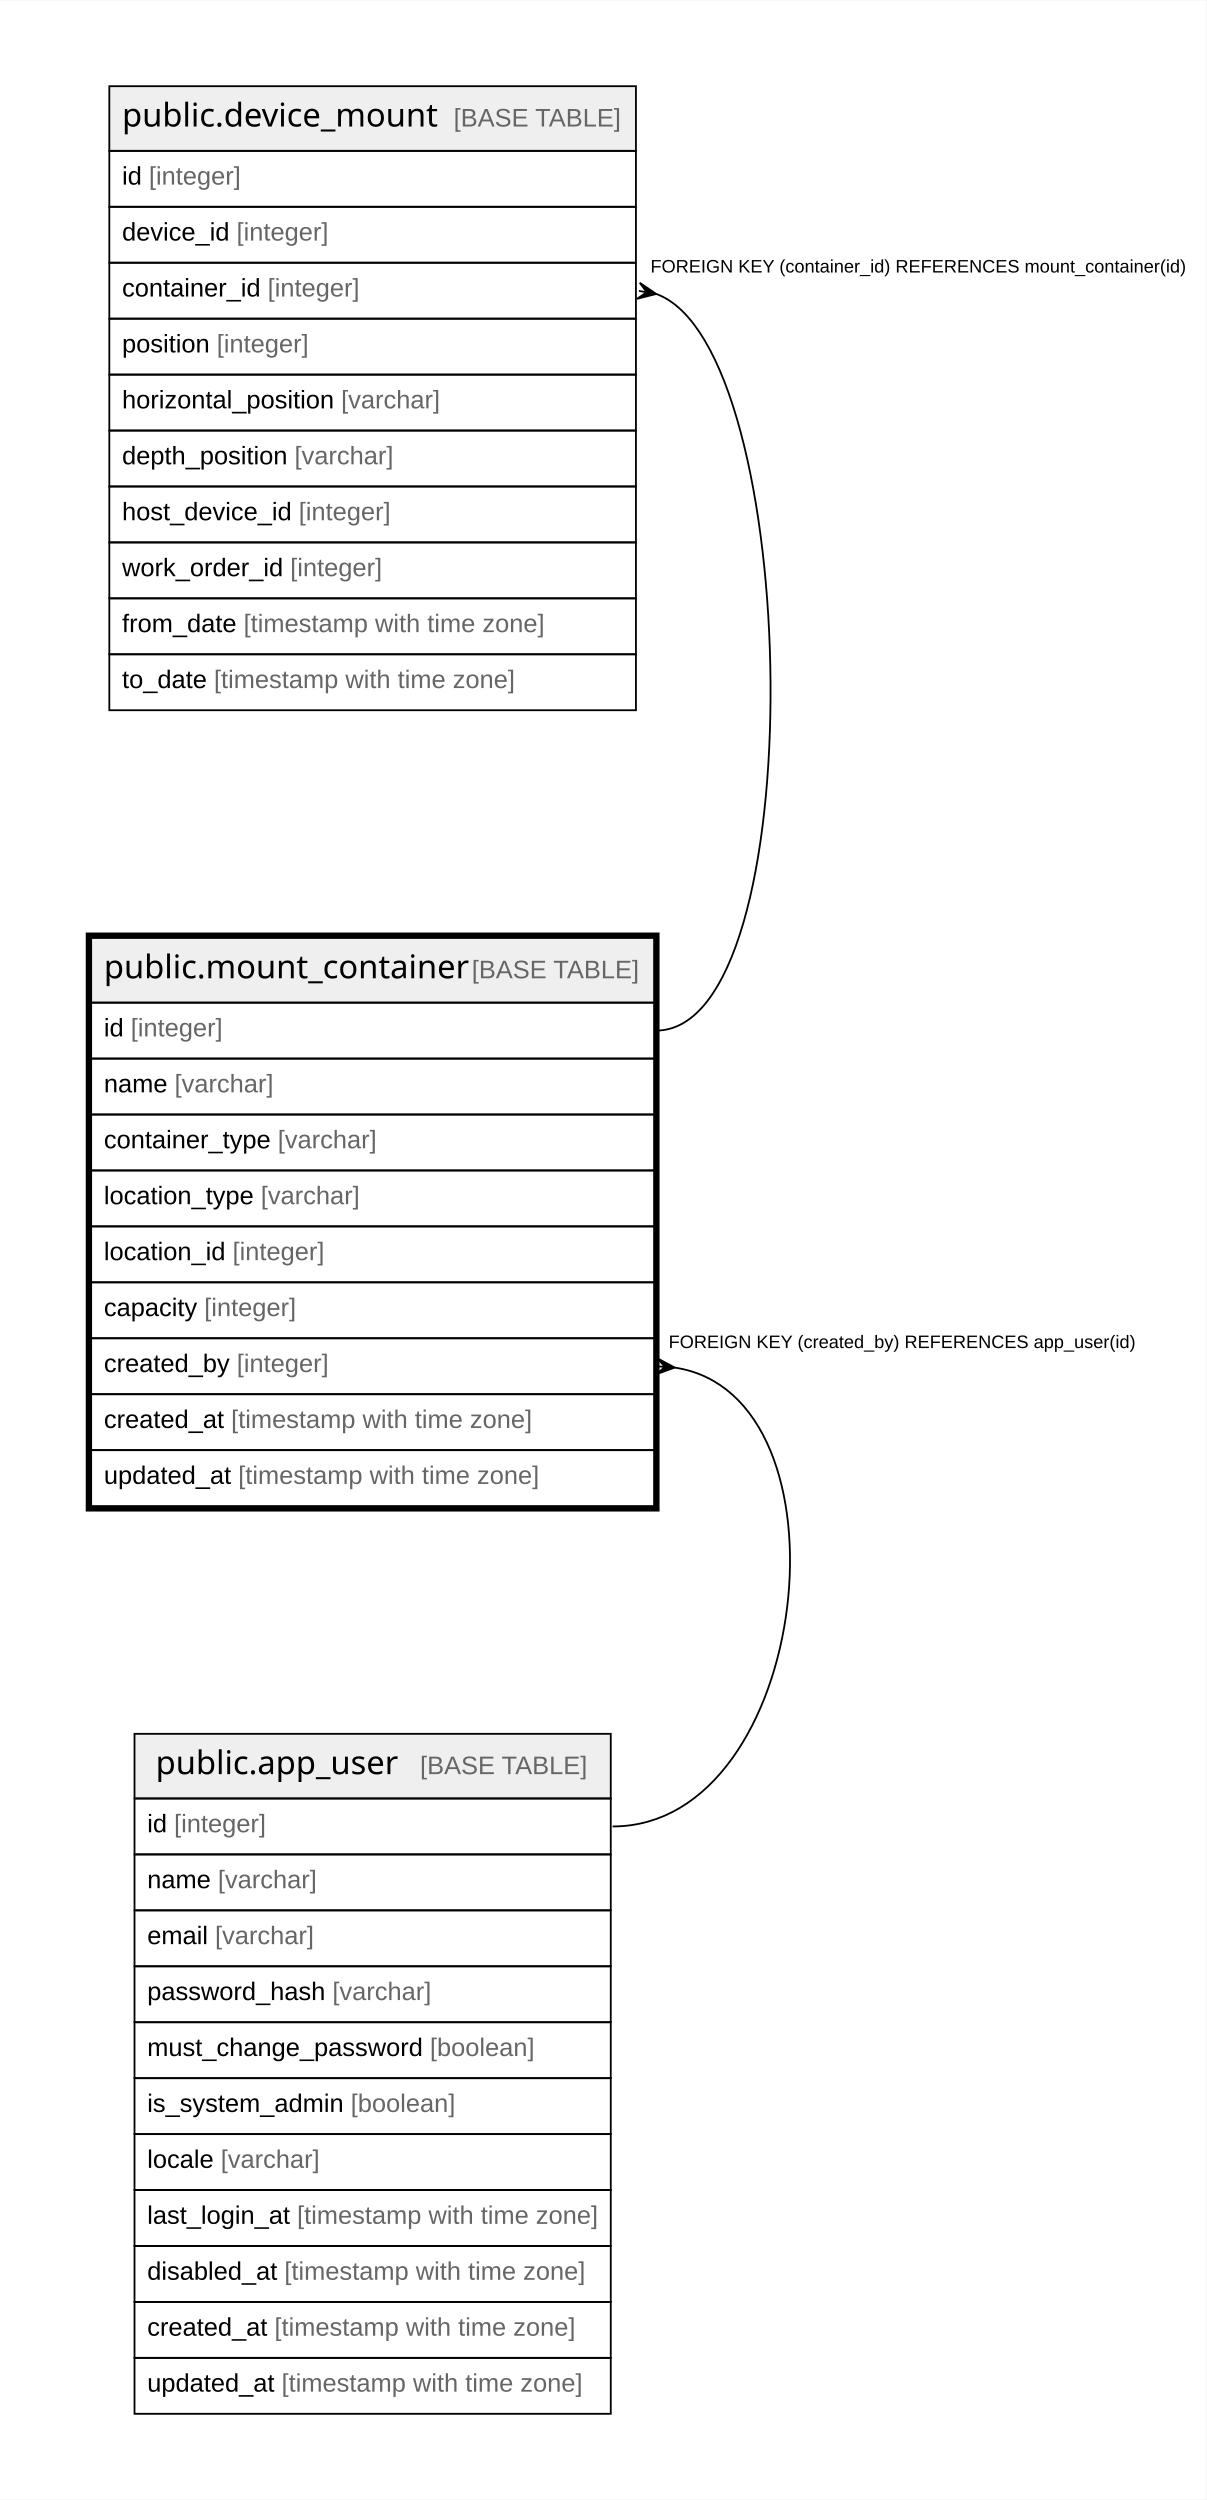
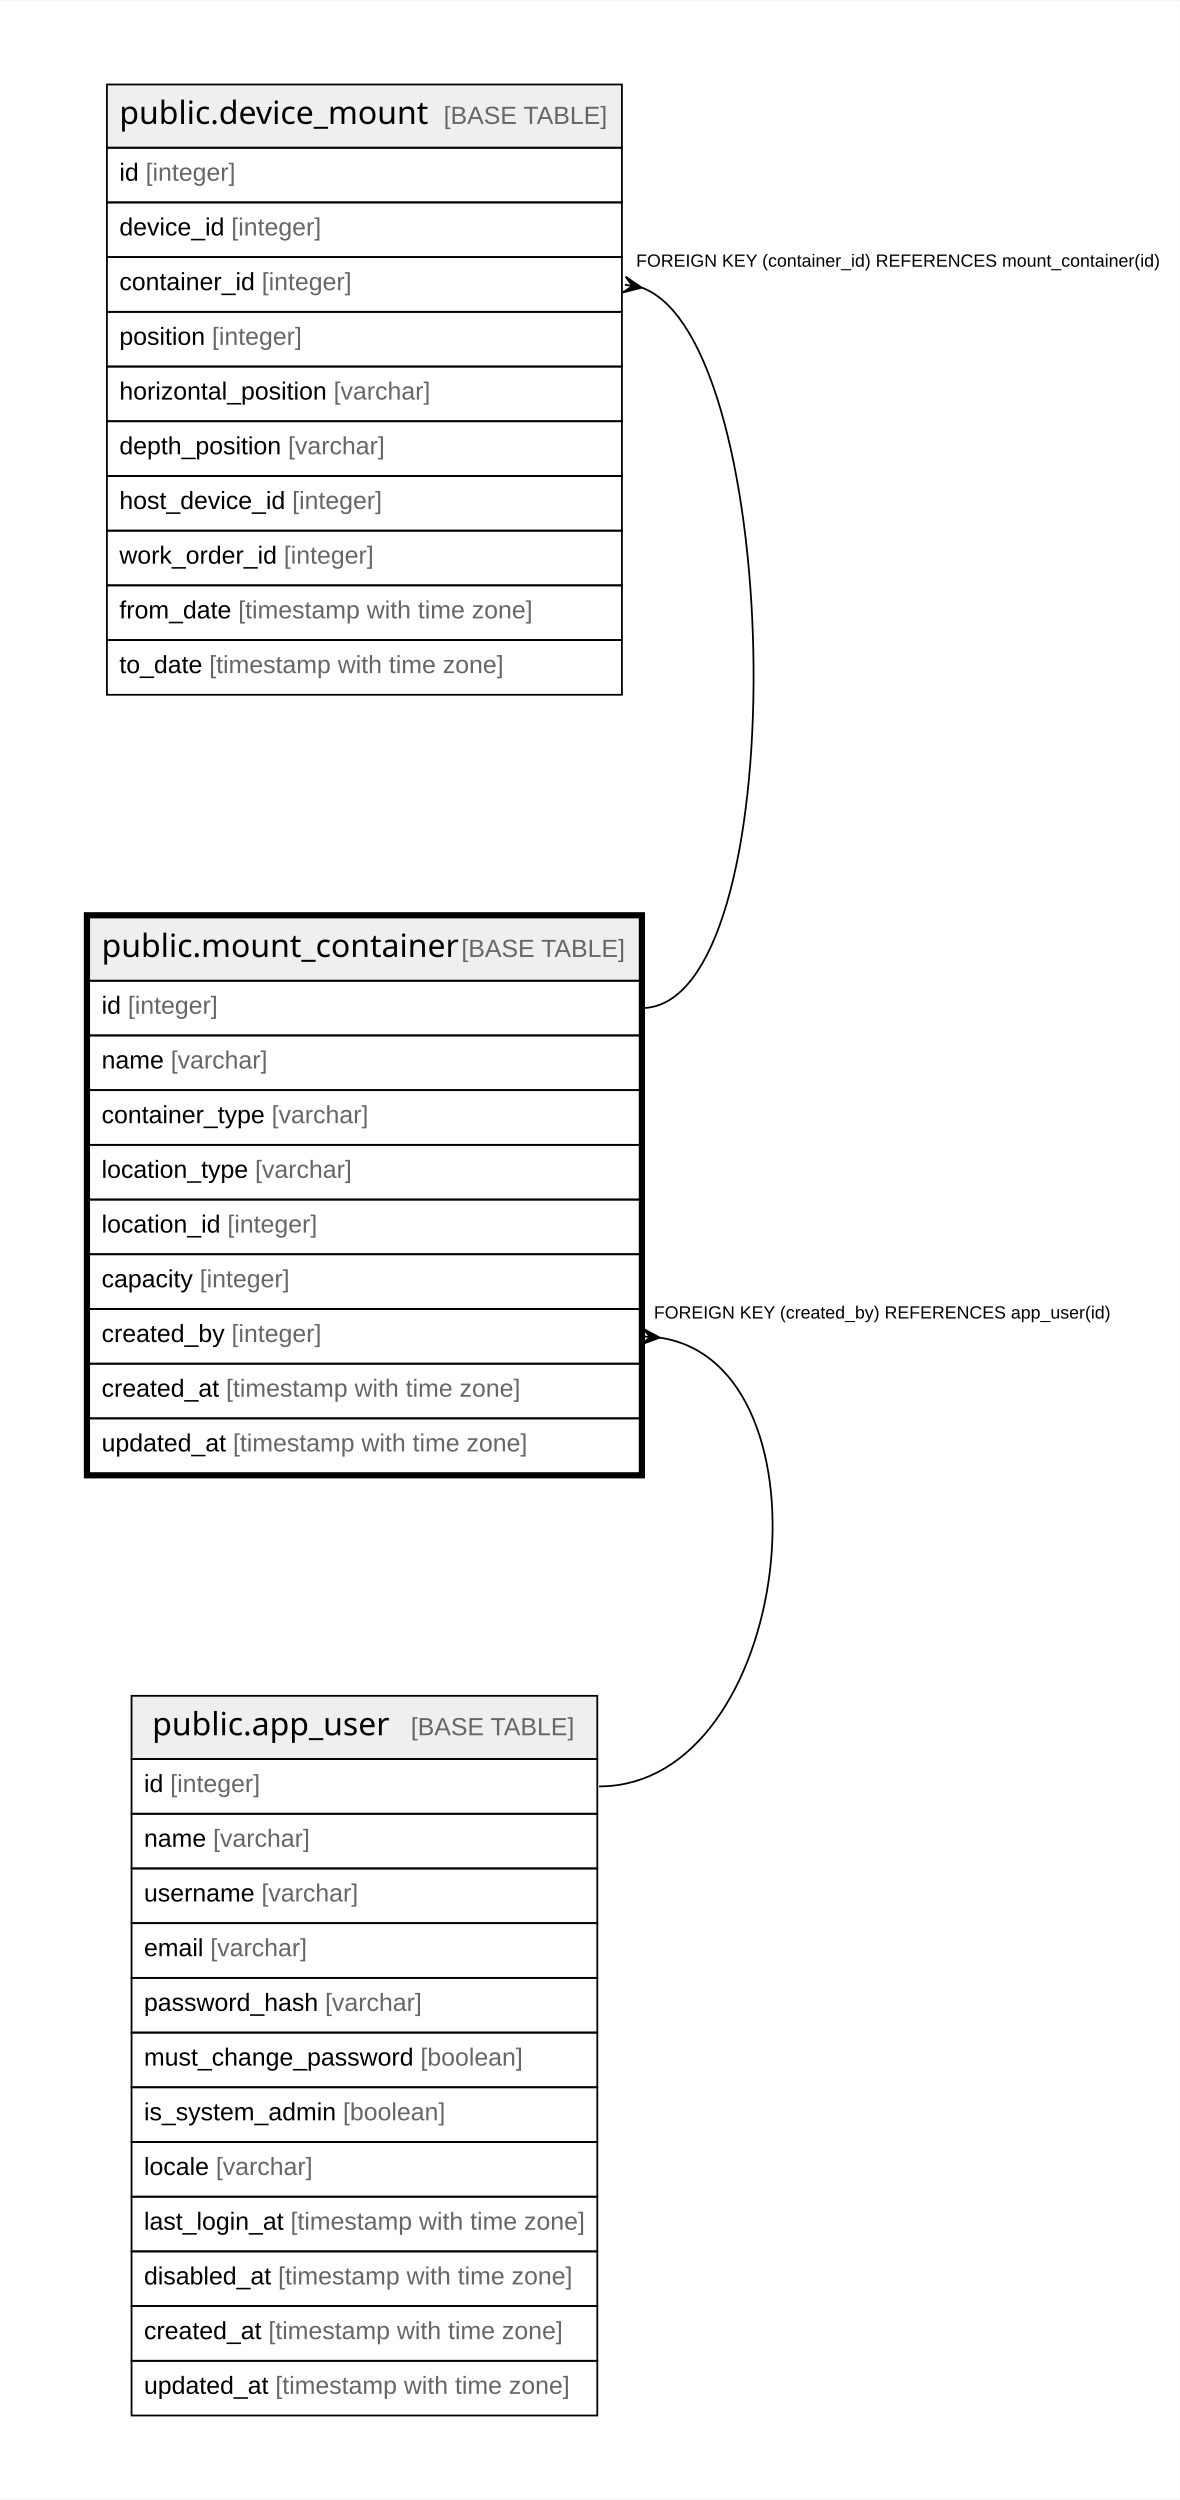
- <svg xmlns="http://www.w3.org/2000/svg" width="664pt" height="1376pt" viewBox="0.00 0.00 664.25 1376.00">
-   <g id="graph0" class="graph" transform="scale(1 1) rotate(0) translate(4 1372)">
-     <polygon fill="white" stroke="none" points="-4,4 -4,-1372 660.25,-1372 660.25,4 -4,4" />
+ <svg xmlns="http://www.w3.org/2000/svg" width="664pt" height="1407pt" viewBox="0.00 0.00 664.25 1406.80">
+   <g id="graph0" class="graph" transform="scale(1 1) rotate(0) translate(4 1402.8)">
+     <polygon fill="white" stroke="none" points="-4,4 -4,-1402.8 660.25,-1402.8 660.25,4 -4,4" />
    <g id="node1" class="node">
-       <polygon fill="#efefef" stroke="none" points="46.2,-820.2 46.2,-855.8 356.15,-855.8 356.15,-820.2 46.2,-820.2" />
-       <polygon fill="none" stroke="black" points="46.2,-820.2 46.2,-855.8 356.15,-855.8 356.15,-820.2 46.2,-820.2" />
-       <text text-anchor="start" x="53.2" y="-833.6" font-family="Arial Bold" font-size="18.00">public.mount_container</text>
-       <text text-anchor="start" x="224.66" y="-833.6" font-family="Arial" font-size="14.00">    </text>
-       <text text-anchor="start" x="255.77" y="-833.6" font-family="Arial" font-size="14.00" fill="#666666">[BASE TABLE]</text>
+       <polygon fill="#efefef" stroke="none" points="46.2,-851 46.2,-886.6 356.15,-886.6 356.15,-851 46.2,-851" />
+       <polygon fill="none" stroke="black" points="46.2,-851 46.2,-886.6 356.15,-886.6 356.15,-851 46.2,-851" />
+       <text text-anchor="start" x="53.2" y="-864.4" font-family="Arial Bold" font-size="18.00">public.mount_container</text>
+       <text text-anchor="start" x="224.66" y="-864.4" font-family="Arial" font-size="14.00">    </text>
+       <text text-anchor="start" x="255.77" y="-864.4" font-family="Arial" font-size="14.00" fill="#666666">[BASE TABLE]</text>
+       <polygon fill="none" stroke="black" points="46.2,-820.2 46.2,-851 356.15,-851 356.15,-820.2 46.2,-820.2" />
+       <text text-anchor="start" x="53.2" y="-832.4" font-family="Arial" font-size="14.00">id </text>
+       <text text-anchor="start" x="67.99" y="-832.4" font-family="Arial" font-size="14.00" fill="#666666">[integer]</text>
      <polygon fill="none" stroke="black" points="46.2,-789.4 46.2,-820.2 356.15,-820.2 356.15,-789.4 46.2,-789.4" />
-       <text text-anchor="start" x="53.2" y="-801.6" font-family="Arial" font-size="14.00">id </text>
-       <text text-anchor="start" x="67.99" y="-801.6" font-family="Arial" font-size="14.00" fill="#666666">[integer]</text>
+       <text text-anchor="start" x="53.2" y="-801.6" font-family="Arial" font-size="14.00">name </text>
+       <text text-anchor="start" x="92.11" y="-801.6" font-family="Arial" font-size="14.00" fill="#666666">[varchar]</text>
      <polygon fill="none" stroke="black" points="46.2,-758.6 46.2,-789.4 356.15,-789.4 356.15,-758.6 46.2,-758.6" />
-       <text text-anchor="start" x="53.2" y="-770.8" font-family="Arial" font-size="14.00">name </text>
-       <text text-anchor="start" x="92.11" y="-770.8" font-family="Arial" font-size="14.00" fill="#666666">[varchar]</text>
+       <text text-anchor="start" x="53.2" y="-770.8" font-family="Arial" font-size="14.00">container_type </text>
+       <text text-anchor="start" x="148.93" y="-770.8" font-family="Arial" font-size="14.00" fill="#666666">[varchar]</text>
      <polygon fill="none" stroke="black" points="46.2,-727.8 46.2,-758.6 356.15,-758.6 356.15,-727.8 46.2,-727.8" />
-       <text text-anchor="start" x="53.2" y="-740" font-family="Arial" font-size="14.00">container_type </text>
-       <text text-anchor="start" x="148.93" y="-740" font-family="Arial" font-size="14.00" fill="#666666">[varchar]</text>
+       <text text-anchor="start" x="53.2" y="-740" font-family="Arial" font-size="14.00">location_type </text>
+       <text text-anchor="start" x="139.59" y="-740" font-family="Arial" font-size="14.00" fill="#666666">[varchar]</text>
      <polygon fill="none" stroke="black" points="46.2,-697 46.2,-727.8 356.15,-727.8 356.15,-697 46.2,-697" />
-       <text text-anchor="start" x="53.2" y="-709.2" font-family="Arial" font-size="14.00">location_type </text>
-       <text text-anchor="start" x="139.59" y="-709.2" font-family="Arial" font-size="14.00" fill="#666666">[varchar]</text>
+       <text text-anchor="start" x="53.2" y="-709.2" font-family="Arial" font-size="14.00">location_id </text>
+       <text text-anchor="start" x="124.03" y="-709.2" font-family="Arial" font-size="14.00" fill="#666666">[integer]</text>
      <polygon fill="none" stroke="black" points="46.2,-666.2 46.2,-697 356.15,-697 356.15,-666.2 46.2,-666.2" />
-       <text text-anchor="start" x="53.2" y="-678.4" font-family="Arial" font-size="14.00">location_id </text>
-       <text text-anchor="start" x="124.03" y="-678.4" font-family="Arial" font-size="14.00" fill="#666666">[integer]</text>
+       <text text-anchor="start" x="53.2" y="-678.4" font-family="Arial" font-size="14.00">capacity </text>
+       <text text-anchor="start" x="108.45" y="-678.4" font-family="Arial" font-size="14.00" fill="#666666">[integer]</text>
      <polygon fill="none" stroke="black" points="46.2,-635.4 46.2,-666.2 356.15,-666.2 356.15,-635.4 46.2,-635.4" />
-       <text text-anchor="start" x="53.2" y="-647.6" font-family="Arial" font-size="14.00">capacity </text>
-       <text text-anchor="start" x="108.45" y="-647.6" font-family="Arial" font-size="14.00" fill="#666666">[integer]</text>
+       <text text-anchor="start" x="53.2" y="-647.6" font-family="Arial" font-size="14.00">created_by </text>
+       <text text-anchor="start" x="126.36" y="-647.6" font-family="Arial" font-size="14.00" fill="#666666">[integer]</text>
      <polygon fill="none" stroke="black" points="46.2,-604.6 46.2,-635.4 356.15,-635.4 356.15,-604.6 46.2,-604.6" />
-       <text text-anchor="start" x="53.2" y="-616.8" font-family="Arial" font-size="14.00">created_by </text>
-       <text text-anchor="start" x="126.36" y="-616.8" font-family="Arial" font-size="14.00" fill="#666666">[integer]</text>
+       <text text-anchor="start" x="53.2" y="-616.8" font-family="Arial" font-size="14.00">created_at </text>
+       <text text-anchor="start" x="123.25" y="-616.8" font-family="Arial" font-size="14.00" fill="#666666">[timestamp with time zone]</text>
      <polygon fill="none" stroke="black" points="46.2,-573.8 46.2,-604.6 356.15,-604.6 356.15,-573.8 46.2,-573.8" />
-       <text text-anchor="start" x="53.2" y="-586" font-family="Arial" font-size="14.00">created_at </text>
-       <text text-anchor="start" x="123.25" y="-586" font-family="Arial" font-size="14.00" fill="#666666">[timestamp with time zone]</text>
-       <polygon fill="none" stroke="black" points="46.2,-543 46.2,-573.8 356.15,-573.8 356.15,-543 46.2,-543" />
-       <text text-anchor="start" x="53.2" y="-555.2" font-family="Arial" font-size="14.00">updated_at </text>
-       <text text-anchor="start" x="127.16" y="-555.2" font-family="Arial" font-size="14.00" fill="#666666">[timestamp with time zone]</text>
-       <polygon fill="none" stroke="black" stroke-width="3" points="44.7,-541.5 44.7,-857.3 357.65,-857.3 357.65,-541.5 44.7,-541.5" />
+       <text text-anchor="start" x="53.2" y="-586" font-family="Arial" font-size="14.00">updated_at </text>
+       <text text-anchor="start" x="127.16" y="-586" font-family="Arial" font-size="14.00" fill="#666666">[timestamp with time zone]</text>
+       <polygon fill="none" stroke="black" stroke-width="3" points="44.7,-572.3 44.7,-888.1 357.65,-888.1 357.65,-572.3 44.7,-572.3" />
    </g>
    <g id="node3" class="node">
-       <polygon fill="#efefef" stroke="none" points="70.06,-382 70.06,-417.6 332.29,-417.6 332.29,-382 70.06,-382" />
-       <polygon fill="none" stroke="black" points="70.06,-382 70.06,-417.6 332.29,-417.6 332.29,-382 70.06,-382" />
-       <text text-anchor="start" x="81.69" y="-395.4" font-family="Arial Bold" font-size="18.00">public.app_user</text>
-       <text text-anchor="start" x="196.16" y="-395.4" font-family="Arial" font-size="14.00">    </text>
-       <text text-anchor="start" x="227.28" y="-395.4" font-family="Arial" font-size="14.00" fill="#666666">[BASE TABLE]</text>
+       <polygon fill="#efefef" stroke="none" points="70.06,-412.8 70.06,-448.4 332.29,-448.4 332.29,-412.8 70.06,-412.8" />
+       <polygon fill="none" stroke="black" points="70.06,-412.8 70.06,-448.4 332.29,-448.4 332.29,-412.8 70.06,-412.8" />
+       <text text-anchor="start" x="81.69" y="-426.2" font-family="Arial Bold" font-size="18.00">public.app_user</text>
+       <text text-anchor="start" x="196.16" y="-426.2" font-family="Arial" font-size="14.00">    </text>
+       <text text-anchor="start" x="227.28" y="-426.2" font-family="Arial" font-size="14.00" fill="#666666">[BASE TABLE]</text>
+       <polygon fill="none" stroke="black" points="70.06,-382 70.06,-412.8 332.29,-412.8 332.29,-382 70.06,-382" />
+       <text text-anchor="start" x="77.06" y="-394.2" font-family="Arial" font-size="14.00">id </text>
+       <text text-anchor="start" x="91.85" y="-394.2" font-family="Arial" font-size="14.00" fill="#666666">[integer]</text>
      <polygon fill="none" stroke="black" points="70.06,-351.2 70.06,-382 332.29,-382 332.29,-351.2 70.06,-351.2" />
-       <text text-anchor="start" x="77.06" y="-363.4" font-family="Arial" font-size="14.00">id </text>
-       <text text-anchor="start" x="91.85" y="-363.4" font-family="Arial" font-size="14.00" fill="#666666">[integer]</text>
+       <text text-anchor="start" x="77.06" y="-363.4" font-family="Arial" font-size="14.00">name </text>
+       <text text-anchor="start" x="115.97" y="-363.4" font-family="Arial" font-size="14.00" fill="#666666">[varchar]</text>
      <polygon fill="none" stroke="black" points="70.06,-320.4 70.06,-351.2 332.29,-351.2 332.29,-320.4 70.06,-320.4" />
-       <text text-anchor="start" x="77.06" y="-332.6" font-family="Arial" font-size="14.00">name </text>
-       <text text-anchor="start" x="115.97" y="-332.6" font-family="Arial" font-size="14.00" fill="#666666">[varchar]</text>
+       <text text-anchor="start" x="77.06" y="-332.6" font-family="Arial" font-size="14.00">username </text>
+       <text text-anchor="start" x="143.2" y="-332.6" font-family="Arial" font-size="14.00" fill="#666666">[varchar]</text>
      <polygon fill="none" stroke="black" points="70.06,-289.6 70.06,-320.4 332.29,-320.4 332.29,-289.6 70.06,-289.6" />
      <text text-anchor="start" x="77.06" y="-301.8" font-family="Arial" font-size="14.00">email </text>
      <text text-anchor="start" x="114.4" y="-301.8" font-family="Arial" font-size="14.00" fill="#666666">[varchar]</text>
      <polygon fill="none" stroke="black" points="70.06,-258.8 70.06,-289.6 332.29,-289.6 332.29,-258.8 70.06,-258.8" />
      <text text-anchor="start" x="77.06" y="-271" font-family="Arial" font-size="14.00">password_hash </text>
      <text text-anchor="start" x="179.01" y="-271" font-family="Arial" font-size="14.00" fill="#666666">[varchar]</text>
      <polygon fill="none" stroke="black" points="70.06,-228 70.06,-258.8 332.29,-258.8 332.29,-228 70.06,-228" />
      <text text-anchor="start" x="77.06" y="-240.2" font-family="Arial" font-size="14.00">must_change_password </text>
      <text text-anchor="start" x="232.71" y="-240.2" font-family="Arial" font-size="14.00" fill="#666666">[boolean]</text>
      <polygon fill="none" stroke="black" points="70.06,-197.2 70.06,-228 332.29,-228 332.29,-197.2 70.06,-197.2" />
      <text text-anchor="start" x="77.06" y="-209.4" font-family="Arial" font-size="14.00">is_system_admin </text>
      <text text-anchor="start" x="189.1" y="-209.4" font-family="Arial" font-size="14.00" fill="#666666">[boolean]</text>
      <polygon fill="none" stroke="black" points="70.06,-166.4 70.06,-197.2 332.29,-197.2 332.29,-166.4 70.06,-166.4" />
      <text text-anchor="start" x="77.06" y="-178.6" font-family="Arial" font-size="14.00">locale </text>
      <text text-anchor="start" x="117.53" y="-178.6" font-family="Arial" font-size="14.00" fill="#666666">[varchar]</text>
      <polygon fill="none" stroke="black" points="70.06,-135.6 70.06,-166.4 332.29,-166.4 332.29,-135.6 70.06,-135.6" />
      <text text-anchor="start" x="77.06" y="-147.8" font-family="Arial" font-size="14.00">last_login_at </text>
      <text text-anchor="start" x="159.56" y="-147.8" font-family="Arial" font-size="14.00" fill="#666666">[timestamp with time zone]</text>
      <polygon fill="none" stroke="black" points="70.06,-104.8 70.06,-135.6 332.29,-135.6 332.29,-104.8 70.06,-104.8" />
      <text text-anchor="start" x="77.06" y="-117" font-family="Arial" font-size="14.00">disabled_at </text>
      <text text-anchor="start" x="152.56" y="-117" font-family="Arial" font-size="14.00" fill="#666666">[timestamp with time zone]</text>
      <polygon fill="none" stroke="black" points="70.06,-74 70.06,-104.8 332.29,-104.8 332.29,-74 70.06,-74" />
      <text text-anchor="start" x="77.06" y="-86.2" font-family="Arial" font-size="14.00">created_at </text>
      <text text-anchor="start" x="147.11" y="-86.2" font-family="Arial" font-size="14.00" fill="#666666">[timestamp with time zone]</text>
      <polygon fill="none" stroke="black" points="70.06,-43.2 70.06,-74 332.29,-74 332.29,-43.2 70.06,-43.2" />
      <text text-anchor="start" x="77.06" y="-55.4" font-family="Arial" font-size="14.00">updated_at </text>
      <text text-anchor="start" x="151.02" y="-55.4" font-family="Arial" font-size="14.00" fill="#666666">[timestamp with time zone]</text>
    </g>
    <g id="edge2" class="edge">
-       <path fill="none" stroke="black" d="M367.35,-619.27C468.69,-604.41 442.87,-366.6 333.29,-366.6" />
-       <polygon fill="black" stroke="black" points="367.45,-619.27 357.16,-615.49 362.13,-619.64 357.81,-619.95 357.81,-619.95 357.81,-619.95 362.13,-619.64 357.8,-624.46 367.45,-619.27" />
-       <text text-anchor="start" x="364.15" y="-630" font-family="Arial" font-size="10.00">FOREIGN KEY (created_by) REFERENCES app_user(id)</text>
+       <path fill="none" stroke="black" d="M367.35,-650.07C468.69,-635.21 442.87,-397.4 333.29,-397.4" />
+       <polygon fill="black" stroke="black" points="367.45,-650.07 357.16,-646.29 362.13,-650.44 357.81,-650.75 357.81,-650.75 357.81,-650.75 362.13,-650.44 357.8,-655.26 367.45,-650.07" />
+       <text text-anchor="start" x="364.15" y="-660.8" font-family="Arial" font-size="10.00">FOREIGN KEY (created_by) REFERENCES app_user(id)</text>
    </g>
    <g id="node2" class="node">
-       <polygon fill="#efefef" stroke="none" points="56.2,-1289.2 56.2,-1324.8 346.15,-1324.8 346.15,-1289.2 56.2,-1289.2" />
-       <polygon fill="none" stroke="black" points="56.2,-1289.2 56.2,-1324.8 346.15,-1324.8 346.15,-1289.2 56.2,-1289.2" />
-       <text text-anchor="start" x="63.2" y="-1302.6" font-family="Arial Bold" font-size="18.00">public.device_mount</text>
-       <text text-anchor="start" x="214.66" y="-1302.6" font-family="Arial" font-size="14.00">    </text>
-       <text text-anchor="start" x="245.78" y="-1302.6" font-family="Arial" font-size="14.00" fill="#666666">[BASE TABLE]</text>
+       <polygon fill="#efefef" stroke="none" points="56.2,-1320 56.2,-1355.6 346.15,-1355.6 346.15,-1320 56.2,-1320" />
+       <polygon fill="none" stroke="black" points="56.2,-1320 56.2,-1355.6 346.15,-1355.6 346.15,-1320 56.2,-1320" />
+       <text text-anchor="start" x="63.2" y="-1333.4" font-family="Arial Bold" font-size="18.00">public.device_mount</text>
+       <text text-anchor="start" x="214.66" y="-1333.4" font-family="Arial" font-size="14.00">    </text>
+       <text text-anchor="start" x="245.78" y="-1333.4" font-family="Arial" font-size="14.00" fill="#666666">[BASE TABLE]</text>
+       <polygon fill="none" stroke="black" points="56.2,-1289.2 56.2,-1320 346.15,-1320 346.15,-1289.2 56.2,-1289.2" />
+       <text text-anchor="start" x="63.2" y="-1301.4" font-family="Arial" font-size="14.00">id </text>
+       <text text-anchor="start" x="77.98" y="-1301.4" font-family="Arial" font-size="14.00" fill="#666666">[integer]</text>
      <polygon fill="none" stroke="black" points="56.2,-1258.4 56.2,-1289.2 346.15,-1289.2 346.15,-1258.4 56.2,-1258.4" />
-       <text text-anchor="start" x="63.2" y="-1270.6" font-family="Arial" font-size="14.00">id </text>
-       <text text-anchor="start" x="77.98" y="-1270.6" font-family="Arial" font-size="14.00" fill="#666666">[integer]</text>
+       <text text-anchor="start" x="63.2" y="-1270.6" font-family="Arial" font-size="14.00">device_id </text>
+       <text text-anchor="start" x="126.24" y="-1270.6" font-family="Arial" font-size="14.00" fill="#666666">[integer]</text>
      <polygon fill="none" stroke="black" points="56.2,-1227.6 56.2,-1258.4 346.15,-1258.4 346.15,-1227.6 56.2,-1227.6" />
-       <text text-anchor="start" x="63.2" y="-1239.8" font-family="Arial" font-size="14.00">device_id </text>
-       <text text-anchor="start" x="126.24" y="-1239.8" font-family="Arial" font-size="14.00" fill="#666666">[integer]</text>
+       <text text-anchor="start" x="63.2" y="-1239.8" font-family="Arial" font-size="14.00">container_id </text>
+       <text text-anchor="start" x="143.36" y="-1239.8" font-family="Arial" font-size="14.00" fill="#666666">[integer]</text>
      <polygon fill="none" stroke="black" points="56.2,-1196.8 56.2,-1227.6 346.15,-1227.6 346.15,-1196.8 56.2,-1196.8" />
-       <text text-anchor="start" x="63.2" y="-1209" font-family="Arial" font-size="14.00">container_id </text>
-       <text text-anchor="start" x="143.36" y="-1209" font-family="Arial" font-size="14.00" fill="#666666">[integer]</text>
+       <text text-anchor="start" x="63.2" y="-1209" font-family="Arial" font-size="14.00">position </text>
+       <text text-anchor="start" x="115.34" y="-1209" font-family="Arial" font-size="14.00" fill="#666666">[integer]</text>
      <polygon fill="none" stroke="black" points="56.2,-1166 56.2,-1196.8 346.15,-1196.8 346.15,-1166 56.2,-1166" />
-       <text text-anchor="start" x="63.2" y="-1178.2" font-family="Arial" font-size="14.00">position </text>
-       <text text-anchor="start" x="115.34" y="-1178.2" font-family="Arial" font-size="14.00" fill="#666666">[integer]</text>
+       <text text-anchor="start" x="63.2" y="-1178.2" font-family="Arial" font-size="14.00">horizontal_position </text>
+       <text text-anchor="start" x="183.83" y="-1178.2" font-family="Arial" font-size="14.00" fill="#666666">[varchar]</text>
      <polygon fill="none" stroke="black" points="56.2,-1135.2 56.2,-1166 346.15,-1166 346.15,-1135.2 56.2,-1135.2" />
-       <text text-anchor="start" x="63.2" y="-1147.4" font-family="Arial" font-size="14.00">horizontal_position </text>
-       <text text-anchor="start" x="183.83" y="-1147.4" font-family="Arial" font-size="14.00" fill="#666666">[varchar]</text>
+       <text text-anchor="start" x="63.2" y="-1147.4" font-family="Arial" font-size="14.00">depth_position </text>
+       <text text-anchor="start" x="158.16" y="-1147.4" font-family="Arial" font-size="14.00" fill="#666666">[varchar]</text>
      <polygon fill="none" stroke="black" points="56.2,-1104.4 56.2,-1135.2 346.15,-1135.2 346.15,-1104.4 56.2,-1104.4" />
-       <text text-anchor="start" x="63.2" y="-1116.6" font-family="Arial" font-size="14.00">depth_position </text>
-       <text text-anchor="start" x="158.16" y="-1116.6" font-family="Arial" font-size="14.00" fill="#666666">[varchar]</text>
+       <text text-anchor="start" x="63.2" y="-1116.6" font-family="Arial" font-size="14.00">host_device_id </text>
+       <text text-anchor="start" x="160.49" y="-1116.6" font-family="Arial" font-size="14.00" fill="#666666">[integer]</text>
      <polygon fill="none" stroke="black" points="56.2,-1073.6 56.2,-1104.4 346.15,-1104.4 346.15,-1073.6 56.2,-1073.6" />
-       <text text-anchor="start" x="63.2" y="-1085.8" font-family="Arial" font-size="14.00">host_device_id </text>
-       <text text-anchor="start" x="160.49" y="-1085.8" font-family="Arial" font-size="14.00" fill="#666666">[integer]</text>
+       <text text-anchor="start" x="63.2" y="-1085.8" font-family="Arial" font-size="14.00">work_order_id </text>
+       <text text-anchor="start" x="155.8" y="-1085.8" font-family="Arial" font-size="14.00" fill="#666666">[integer]</text>
      <polygon fill="none" stroke="black" points="56.2,-1042.8 56.2,-1073.6 346.15,-1073.6 346.15,-1042.8 56.2,-1042.8" />
-       <text text-anchor="start" x="63.2" y="-1055" font-family="Arial" font-size="14.00">work_order_id </text>
-       <text text-anchor="start" x="155.8" y="-1055" font-family="Arial" font-size="14.00" fill="#666666">[integer]</text>
+       <text text-anchor="start" x="63.2" y="-1055" font-family="Arial" font-size="14.00">from_date </text>
+       <text text-anchor="start" x="130.12" y="-1055" font-family="Arial" font-size="14.00" fill="#666666">[timestamp with time zone]</text>
      <polygon fill="none" stroke="black" points="56.2,-1012 56.2,-1042.8 346.15,-1042.8 346.15,-1012 56.2,-1012" />
-       <text text-anchor="start" x="63.2" y="-1024.2" font-family="Arial" font-size="14.00">from_date </text>
-       <text text-anchor="start" x="130.12" y="-1024.2" font-family="Arial" font-size="14.00" fill="#666666">[timestamp with time zone]</text>
-       <polygon fill="none" stroke="black" points="56.2,-981.2 56.2,-1012 346.15,-1012 346.15,-981.2 56.2,-981.2" />
-       <text text-anchor="start" x="63.2" y="-993.4" font-family="Arial" font-size="14.00">to_date </text>
-       <text text-anchor="start" x="113.8" y="-993.4" font-family="Arial" font-size="14.00" fill="#666666">[timestamp with time zone]</text>
+       <text text-anchor="start" x="63.2" y="-1024.2" font-family="Arial" font-size="14.00">to_date </text>
+       <text text-anchor="start" x="113.8" y="-1024.2" font-family="Arial" font-size="14.00" fill="#666666">[timestamp with time zone]</text>
    </g>
    <g id="edge1" class="edge">
-       <path fill="none" stroke="black" d="M357.39,-1210.38C438.34,-1180.99 444.17,-804.8 357.15,-804.8" />
-       <polygon fill="black" stroke="black" points="357.32,-1210.4 346.69,-1207.71 352.07,-1211.33 347.81,-1212.08 347.81,-1212.08 347.81,-1212.08 352.07,-1211.33 348.26,-1216.57 357.32,-1210.4" />
-       <text text-anchor="start" x="354.15" y="-1222.2" font-family="Arial" font-size="10.00">FOREIGN KEY (container_id) REFERENCES mount_container(id)</text>
+       <path fill="none" stroke="black" d="M357.39,-1241.18C438.34,-1211.79 444.17,-835.6 357.15,-835.6" />
+       <polygon fill="black" stroke="black" points="357.32,-1241.2 346.69,-1238.51 352.07,-1242.13 347.81,-1242.88 347.81,-1242.88 347.81,-1242.88 352.07,-1242.13 348.26,-1247.37 357.32,-1241.2" />
+       <text text-anchor="start" x="354.15" y="-1253" font-family="Arial" font-size="10.00">FOREIGN KEY (container_id) REFERENCES mount_container(id)</text>
    </g>
  </g>
</svg>
